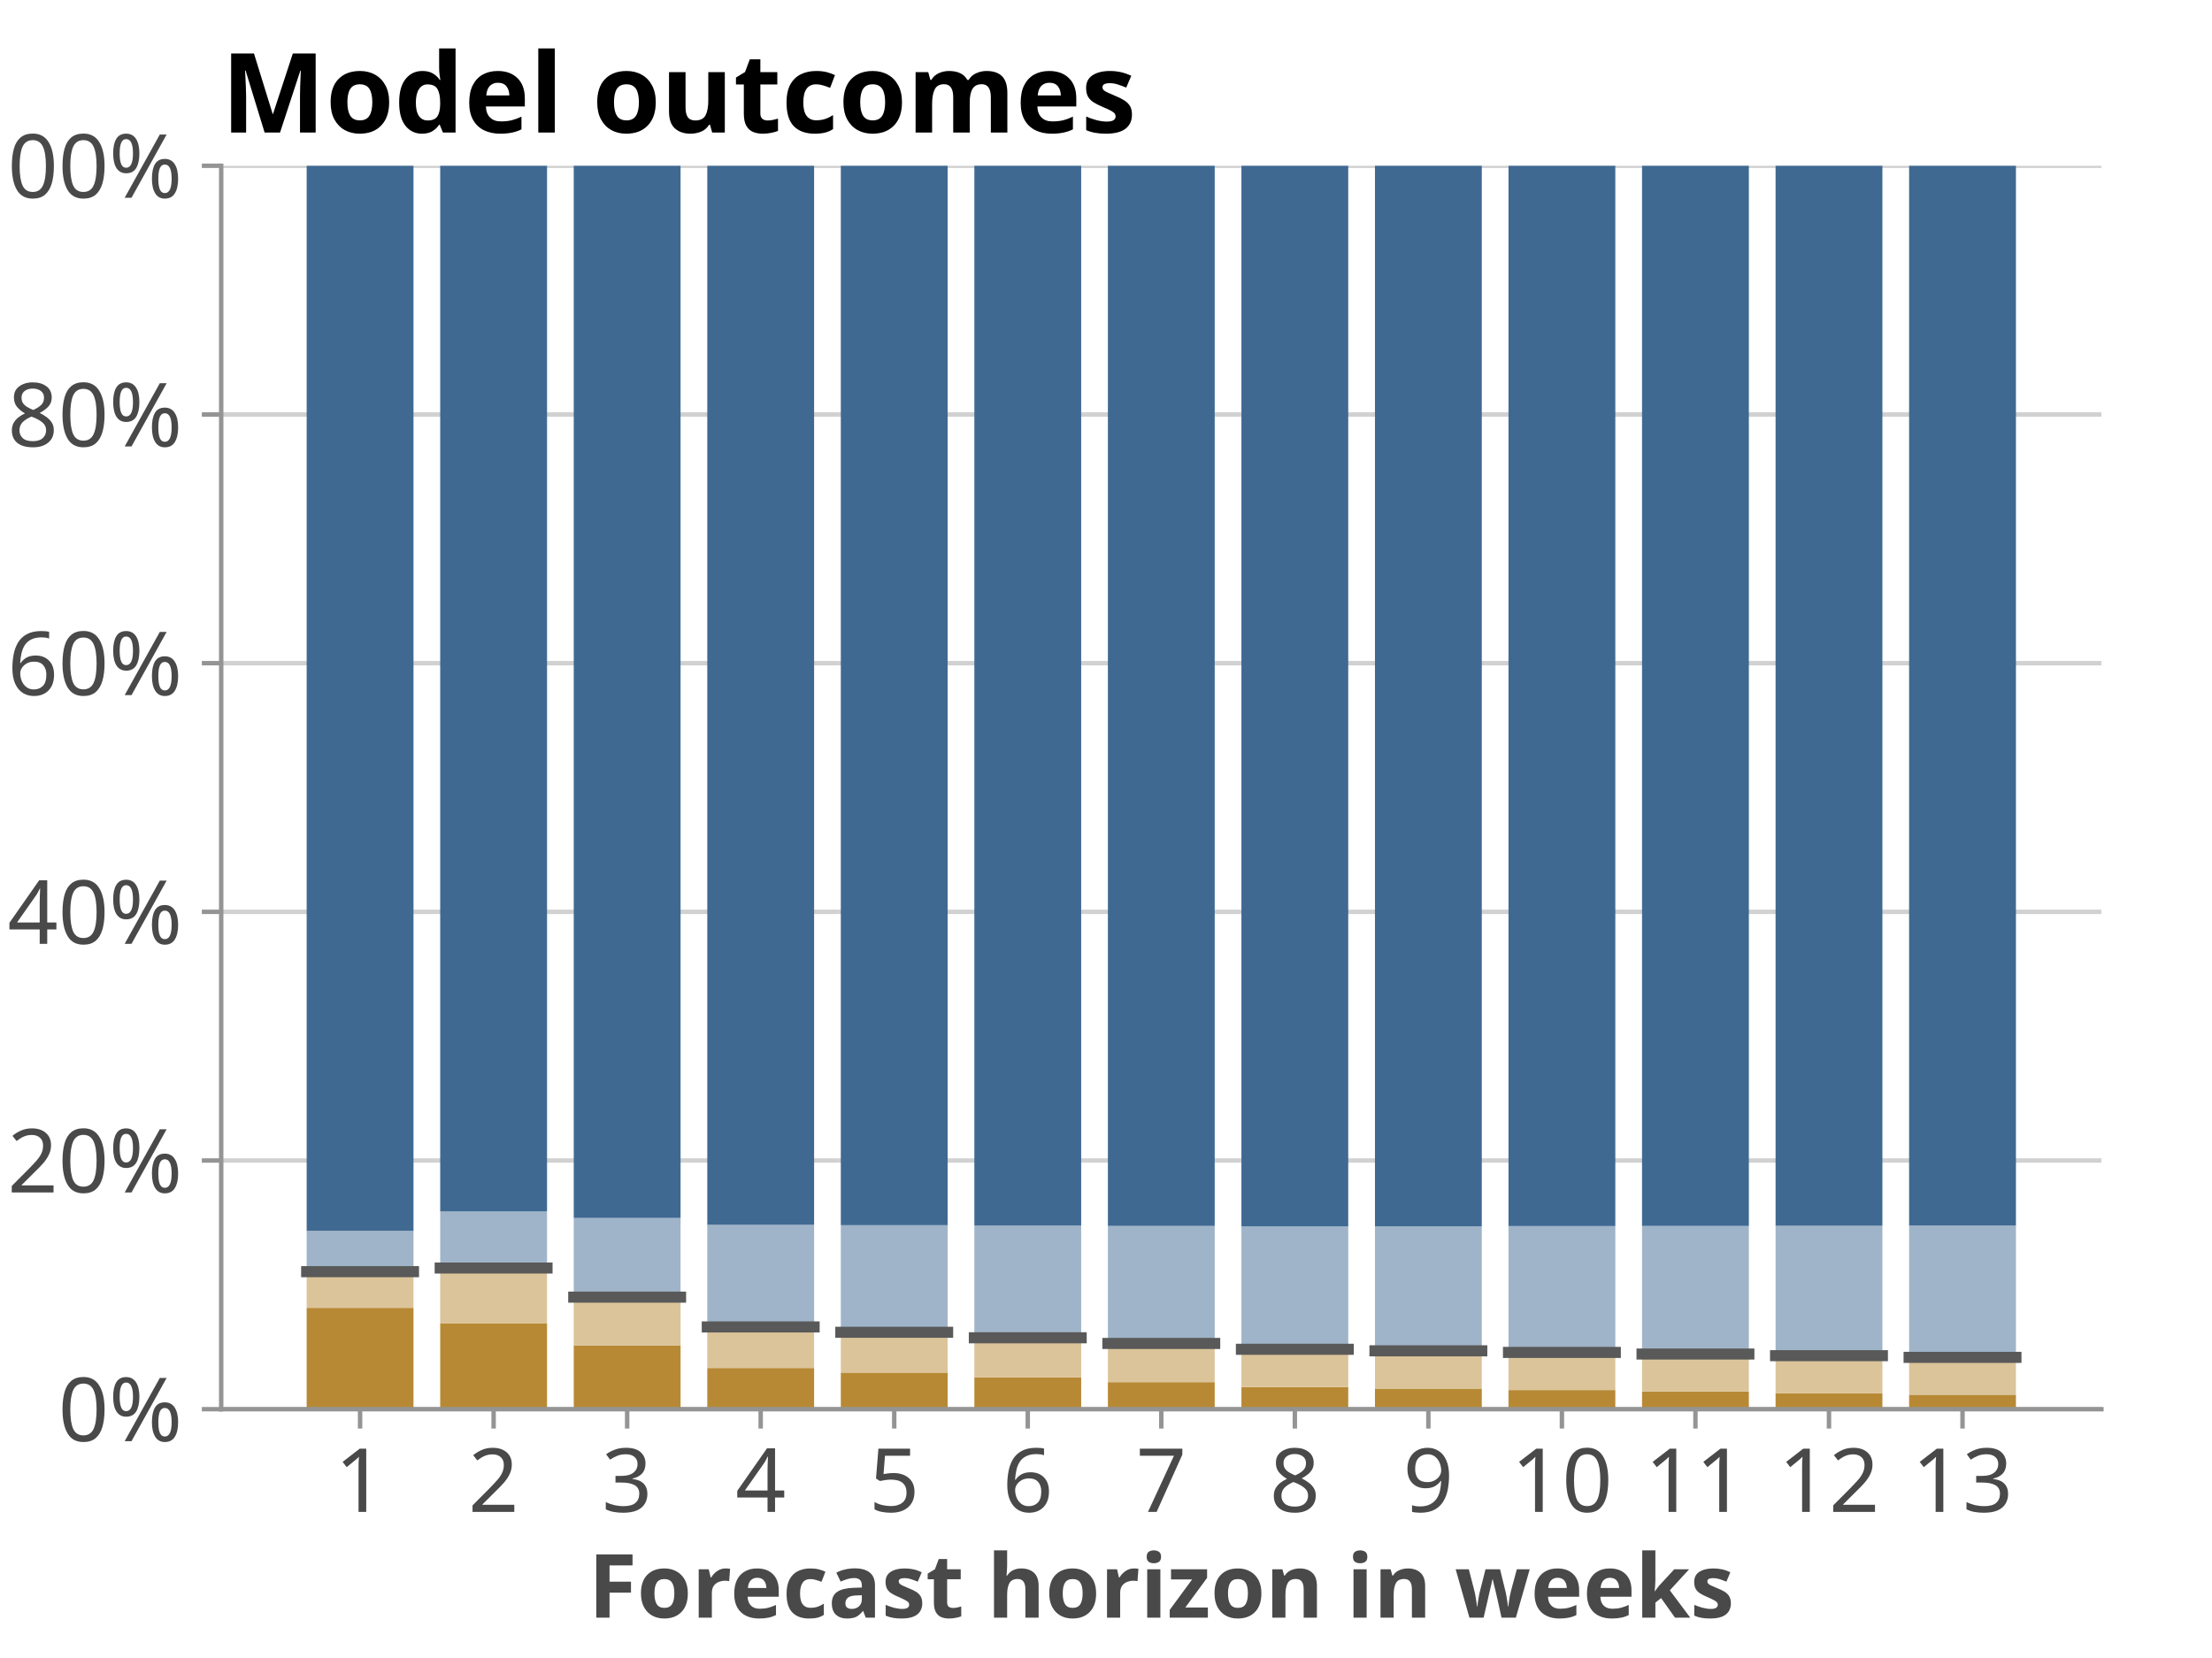
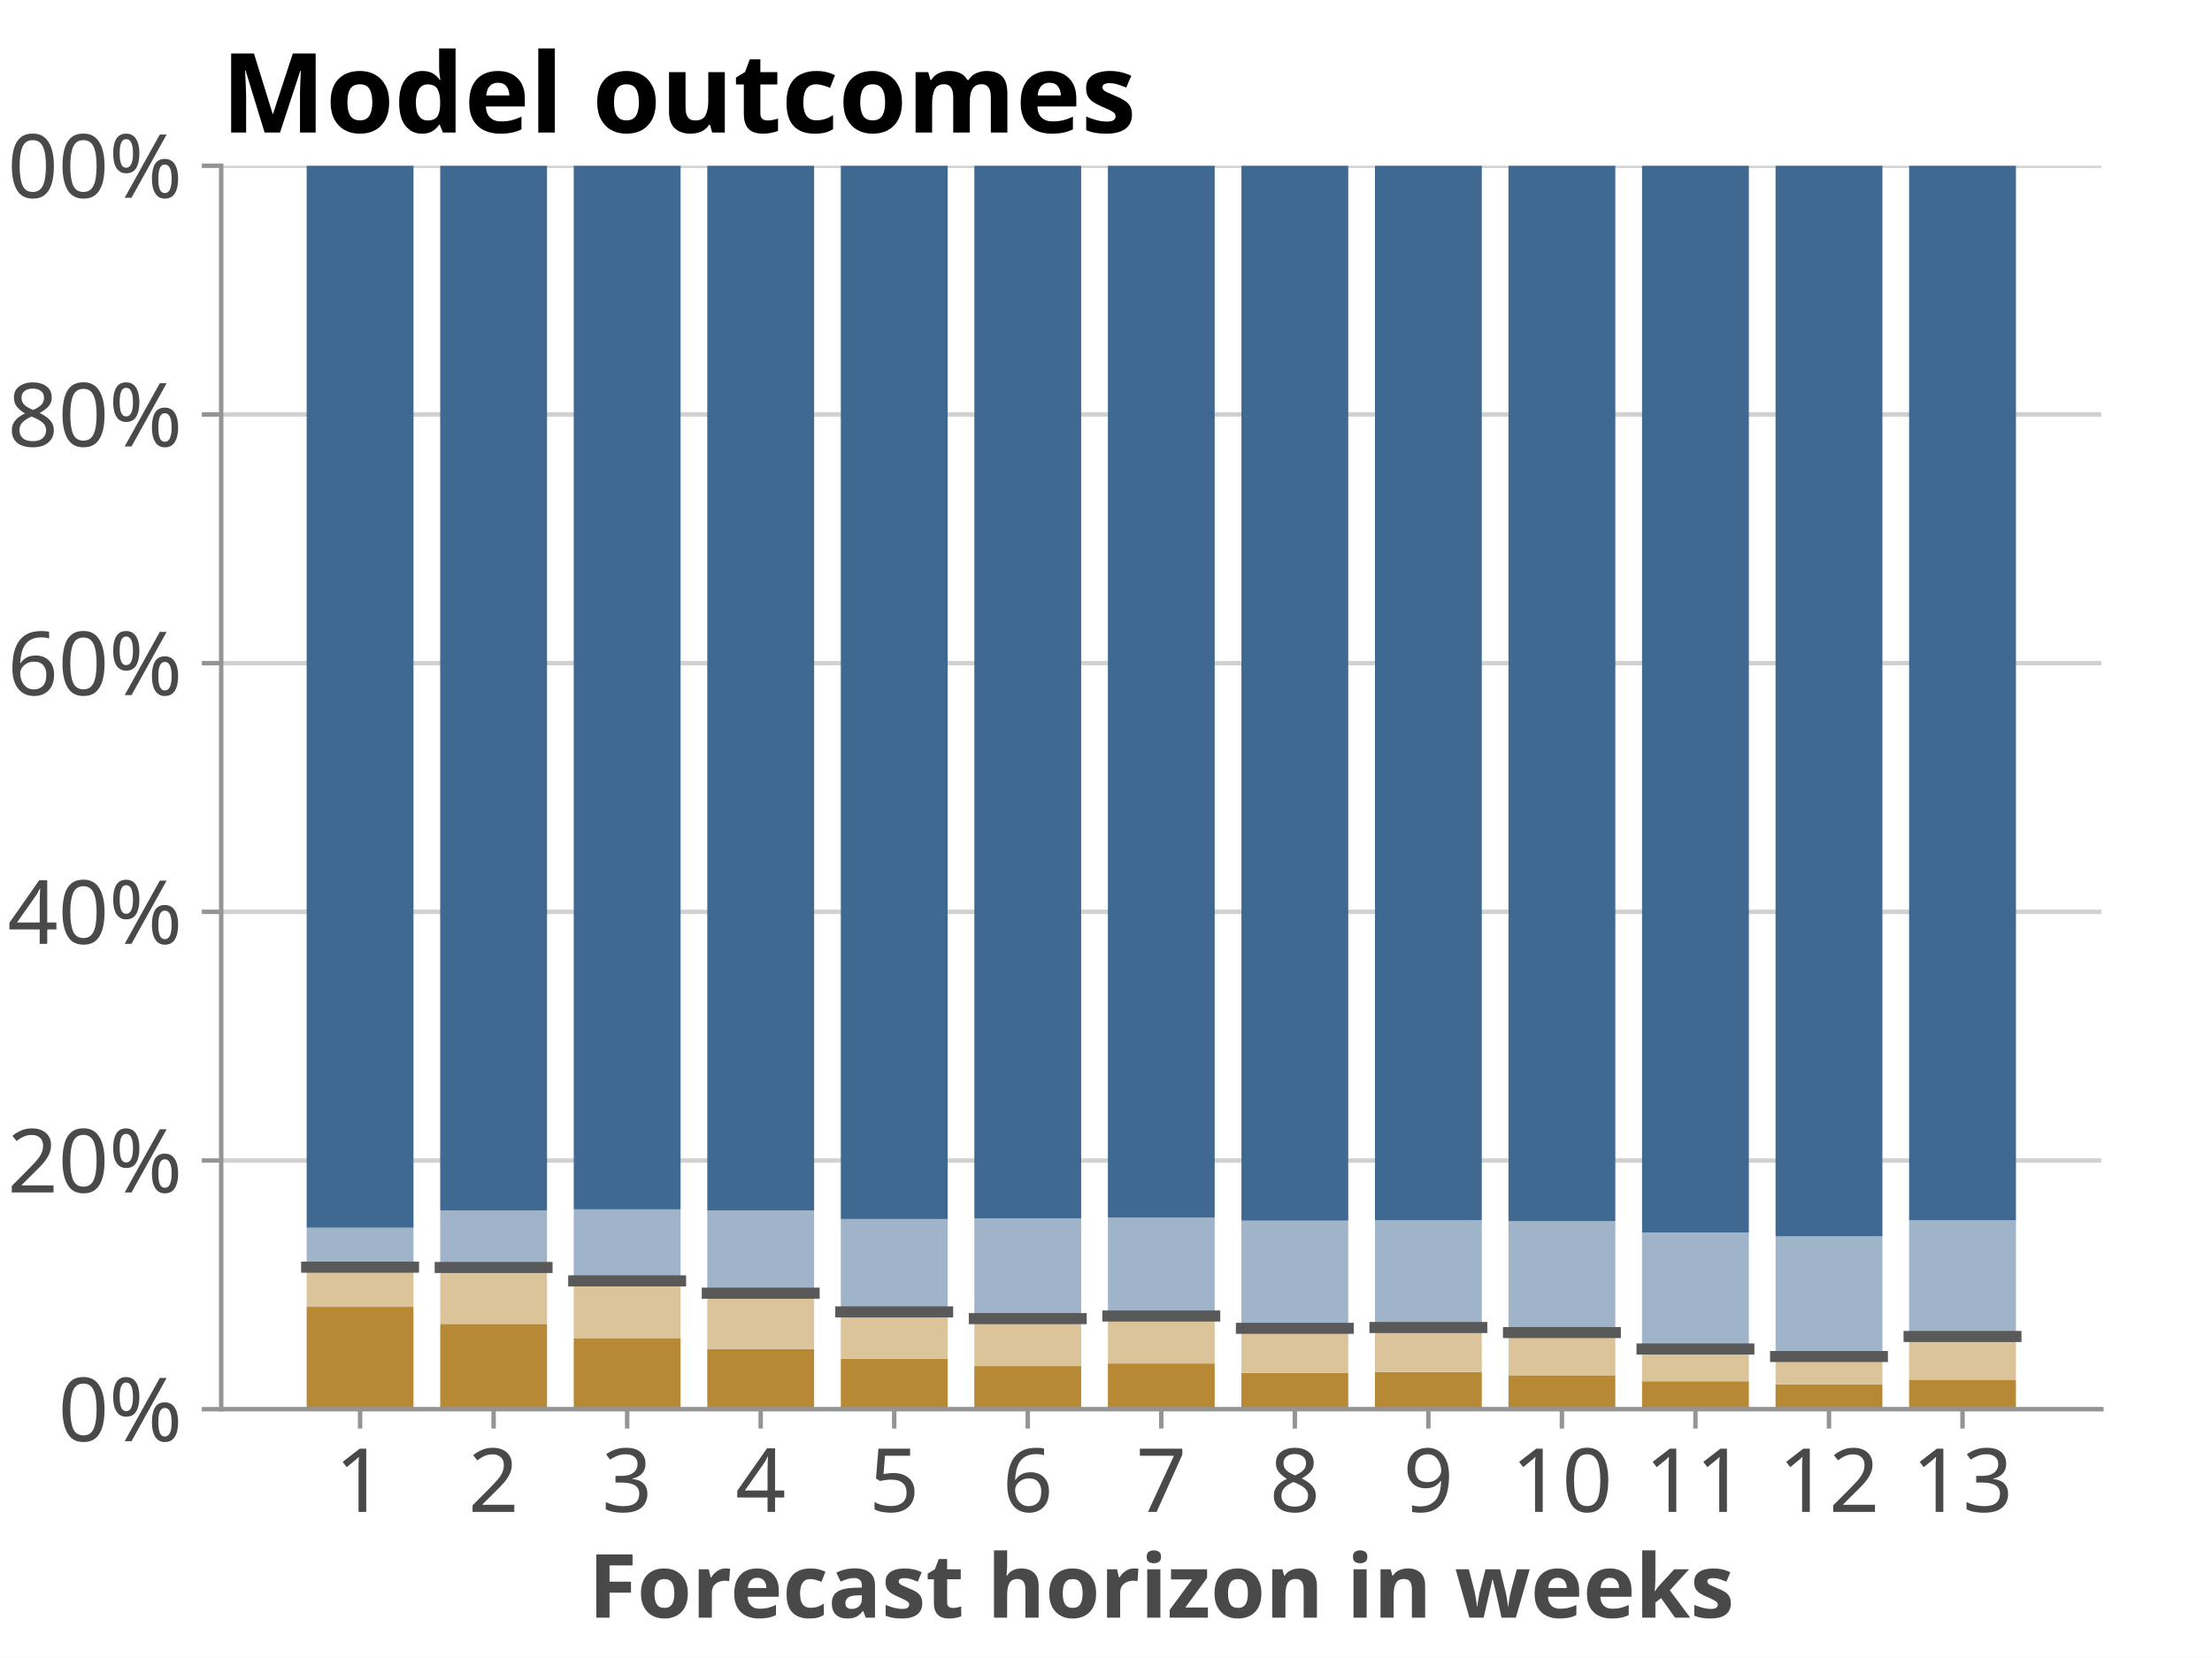
<svg xmlns="http://www.w3.org/2000/svg" xmlns:xlink="http://www.w3.org/1999/xlink" width="399.6px" height="299.52px" viewBox="0 0 399.6 299.52" version="1.1">
  <defs>
    <style type="text/css">*{stroke-linejoin: round; stroke-linecap: butt}</style>
  </defs>
  <g id="figure-forecast_truefalse_summary">
    <g id="patch_1">
      <path d="M 0 299.52  L 399.6 299.52  L 399.6 0  L 0 0  z " style="fill: #ffffff" />
    </g>
    <g id="axis-forecast_truefalse_summary">
      <g id="patch_2">
        <path d="M 39.96 254.592  L 379.62 254.592  L 379.62 29.952  L 39.96 29.952  z " style="fill: #ffffff" />
      </g>
      <g id="matplotlib.axis_1">
        <g id="xtick_1">
          <g id="line2d_1">
            <defs>
-               <path id="m4ed3e03dd9" d="M 0 0  L 0 3.5  " style="stroke: #949494; stroke-width: 0.8" />
+               <path id="madbe72b0d5" d="M 0 0  L 0 3.5  " style="stroke: #949494; stroke-width: 0.8" />
            </defs>
            <g>
-               <use xlink:href="#m4ed3e03dd9" x="65.049" y="254.592" style="fill: #949494; stroke: #949494; stroke-width: 0.8" />
+               <use xlink:href="#madbe72b0d5" x="65.049" y="254.592" style="fill: #949494; stroke: #949494; stroke-width: 0.8" />
            </g>
          </g>
          <g id="text_1">
            <text style="font-weight: 300; font-size: 16px; font-family: 'Source Sans 3', sans-serif; text-anchor: middle; fill: #494949" x="65.049" y="273.144" transform="rotate(-0 65.04852 273.1445)">1</text>
          </g>
        </g>
        <g id="xtick_2">
          <g id="line2d_2">
            <g>
-               <use xlink:href="#m4ed3e03dd9" x="89.172" y="254.592" style="fill: #949494; stroke: #949494; stroke-width: 0.8" />
+               <use xlink:href="#madbe72b0d5" x="89.172" y="254.592" style="fill: #949494; stroke: #949494; stroke-width: 0.8" />
            </g>
          </g>
          <g id="text_2">
            <text style="font-weight: 300; font-size: 16px; font-family: 'Source Sans 3', sans-serif; text-anchor: middle; fill: #494949" x="89.172" y="273.144" transform="rotate(-0 89.1721 273.1445)">2</text>
          </g>
        </g>
        <g id="xtick_3">
          <g id="line2d_3">
            <g>
-               <use xlink:href="#m4ed3e03dd9" x="113.296" y="254.592" style="fill: #949494; stroke: #949494; stroke-width: 0.8" />
+               <use xlink:href="#madbe72b0d5" x="113.296" y="254.592" style="fill: #949494; stroke: #949494; stroke-width: 0.8" />
            </g>
          </g>
          <g id="text_3">
            <text style="font-weight: 300; font-size: 16px; font-family: 'Source Sans 3', sans-serif; text-anchor: middle; fill: #494949" x="113.296" y="273.144" transform="rotate(-0 113.2957 273.1445)">3</text>
          </g>
        </g>
        <g id="xtick_4">
          <g id="line2d_4">
            <g>
-               <use xlink:href="#m4ed3e03dd9" x="137.419" y="254.592" style="fill: #949494; stroke: #949494; stroke-width: 0.8" />
+               <use xlink:href="#madbe72b0d5" x="137.419" y="254.592" style="fill: #949494; stroke: #949494; stroke-width: 0.8" />
            </g>
          </g>
          <g id="text_4">
            <text style="font-weight: 300; font-size: 16px; font-family: 'Source Sans 3', sans-serif; text-anchor: middle; fill: #494949" x="137.419" y="273.144" transform="rotate(-0 137.4193 273.1445)">4</text>
          </g>
        </g>
        <g id="xtick_5">
          <g id="line2d_5">
            <g>
-               <use xlink:href="#m4ed3e03dd9" x="161.543" y="254.592" style="fill: #949494; stroke: #949494; stroke-width: 0.8" />
+               <use xlink:href="#madbe72b0d5" x="161.543" y="254.592" style="fill: #949494; stroke: #949494; stroke-width: 0.8" />
            </g>
          </g>
          <g id="text_5">
            <text style="font-weight: 300; font-size: 16px; font-family: 'Source Sans 3', sans-serif; text-anchor: middle; fill: #494949" x="161.543" y="273.144" transform="rotate(-0 161.5428 273.1445)">5</text>
          </g>
        </g>
        <g id="xtick_6">
          <g id="line2d_6">
            <g>
-               <use xlink:href="#m4ed3e03dd9" x="185.666" y="254.592" style="fill: #949494; stroke: #949494; stroke-width: 0.8" />
+               <use xlink:href="#madbe72b0d5" x="185.666" y="254.592" style="fill: #949494; stroke: #949494; stroke-width: 0.8" />
            </g>
          </g>
          <g id="text_6">
            <text style="font-weight: 300; font-size: 16px; font-family: 'Source Sans 3', sans-serif; text-anchor: middle; fill: #494949" x="185.666" y="273.144" transform="rotate(-0 185.6664 273.1445)">6</text>
          </g>
        </g>
        <g id="xtick_7">
          <g id="line2d_7">
            <g>
-               <use xlink:href="#m4ed3e03dd9" x="209.79" y="254.592" style="fill: #949494; stroke: #949494; stroke-width: 0.8" />
+               <use xlink:href="#madbe72b0d5" x="209.79" y="254.592" style="fill: #949494; stroke: #949494; stroke-width: 0.8" />
            </g>
          </g>
          <g id="text_7">
            <text style="font-weight: 300; font-size: 16px; font-family: 'Source Sans 3', sans-serif; text-anchor: middle; fill: #494949" x="209.79" y="273.144" transform="rotate(-0 209.79 273.1445)">7</text>
          </g>
        </g>
        <g id="xtick_8">
          <g id="line2d_8">
            <g>
-               <use xlink:href="#m4ed3e03dd9" x="233.914" y="254.592" style="fill: #949494; stroke: #949494; stroke-width: 0.8" />
+               <use xlink:href="#madbe72b0d5" x="233.914" y="254.592" style="fill: #949494; stroke: #949494; stroke-width: 0.8" />
            </g>
          </g>
          <g id="text_8">
            <text style="font-weight: 300; font-size: 16px; font-family: 'Source Sans 3', sans-serif; text-anchor: middle; fill: #494949" x="233.914" y="273.144" transform="rotate(-0 233.9136 273.1445)">8</text>
          </g>
        </g>
        <g id="xtick_9">
          <g id="line2d_9">
            <g>
-               <use xlink:href="#m4ed3e03dd9" x="258.037" y="254.592" style="fill: #949494; stroke: #949494; stroke-width: 0.8" />
+               <use xlink:href="#madbe72b0d5" x="258.037" y="254.592" style="fill: #949494; stroke: #949494; stroke-width: 0.8" />
            </g>
          </g>
          <g id="text_9">
            <text style="font-weight: 300; font-size: 16px; font-family: 'Source Sans 3', sans-serif; text-anchor: middle; fill: #494949" x="258.037" y="273.144" transform="rotate(-0 258.0372 273.1445)">9</text>
          </g>
        </g>
        <g id="xtick_10">
          <g id="line2d_10">
            <g>
-               <use xlink:href="#m4ed3e03dd9" x="282.161" y="254.592" style="fill: #949494; stroke: #949494; stroke-width: 0.8" />
+               <use xlink:href="#madbe72b0d5" x="282.161" y="254.592" style="fill: #949494; stroke: #949494; stroke-width: 0.8" />
            </g>
          </g>
          <g id="text_10">
            <text style="font-weight: 300; font-size: 16px; font-family: 'Source Sans 3', sans-serif; text-anchor: middle; fill: #494949" x="282.161" y="273.144" transform="rotate(-0 282.1607 273.1445)">10</text>
          </g>
        </g>
        <g id="xtick_11">
          <g id="line2d_11">
            <g>
-               <use xlink:href="#m4ed3e03dd9" x="306.284" y="254.592" style="fill: #949494; stroke: #949494; stroke-width: 0.8" />
+               <use xlink:href="#madbe72b0d5" x="306.284" y="254.592" style="fill: #949494; stroke: #949494; stroke-width: 0.8" />
            </g>
          </g>
          <g id="text_11">
            <text style="font-weight: 300; font-size: 16px; font-family: 'Source Sans 3', sans-serif; text-anchor: middle; fill: #494949" x="306.284" y="273.144" transform="rotate(-0 306.2843 273.1445)">11</text>
          </g>
        </g>
        <g id="xtick_12">
          <g id="line2d_12">
            <g>
-               <use xlink:href="#m4ed3e03dd9" x="330.408" y="254.592" style="fill: #949494; stroke: #949494; stroke-width: 0.8" />
+               <use xlink:href="#madbe72b0d5" x="330.408" y="254.592" style="fill: #949494; stroke: #949494; stroke-width: 0.8" />
            </g>
          </g>
          <g id="text_12">
            <text style="font-weight: 300; font-size: 16px; font-family: 'Source Sans 3', sans-serif; text-anchor: middle; fill: #494949" x="330.408" y="273.144" transform="rotate(-0 330.4079 273.1445)">12</text>
          </g>
        </g>
        <g id="xtick_13">
          <g id="line2d_13">
            <g>
-               <use xlink:href="#m4ed3e03dd9" x="354.531" y="254.592" style="fill: #949494; stroke: #949494; stroke-width: 0.8" />
+               <use xlink:href="#madbe72b0d5" x="354.531" y="254.592" style="fill: #949494; stroke: #949494; stroke-width: 0.8" />
            </g>
          </g>
          <g id="text_13">
            <text style="font-weight: 300; font-size: 16px; font-family: 'Source Sans 3', sans-serif; text-anchor: middle; fill: #494949" x="354.531" y="273.144" transform="rotate(-0 354.5315 273.1445)">13</text>
          </g>
        </g>
        <g id="text_14">
          <text style="font-weight: 600; font-size: 16px; font-family: 'Source Sans 3', sans-serif; text-anchor: middle; fill: #494949" x="209.79" y="292.25" transform="rotate(-0 209.79 292.2495)">Forecast horizon in weeks</text>
        </g>
      </g>
      <g id="matplotlib.axis_2">
        <g id="ytick_1">
          <g id="line2d_14">
-             <path d="M 39.96 254.592  L 379.62 254.592  " clip-path="url(#p344d021df8)" style="fill: none; stroke: #d1d1d1; stroke-width: 0.8; stroke-linecap: square" />
+             <path d="M 39.96 254.592  L 379.62 254.592  " clip-path="url(#pa05d760ef7)" style="fill: none; stroke: #d1d1d1; stroke-width: 0.8; stroke-linecap: square" />
          </g>
          <g id="line2d_15">
            <defs>
-               <path id="m4357670505" d="M 0 0  L -3.5 0  " style="stroke: #949494; stroke-width: 0.8" />
+               <path id="m5bf27de4ec" d="M 0 0  L -3.5 0  " style="stroke: #949494; stroke-width: 0.8" />
            </defs>
            <g>
-               <use xlink:href="#m4357670505" x="39.96" y="254.592" style="fill: #949494; stroke: #949494; stroke-width: 0.8" />
+               <use xlink:href="#m5bf27de4ec" x="39.96" y="254.592" style="fill: #949494; stroke: #949494; stroke-width: 0.8" />
            </g>
          </g>
          <g id="text_15">
            <text style="font-weight: 300; font-size: 16px; font-family: 'Source Sans 3', sans-serif; text-anchor: end; fill: #494949" x="32.96" y="260.368" transform="rotate(-0 32.96 260.3682)">0%</text>
          </g>
        </g>
        <g id="ytick_2">
          <g id="line2d_16">
-             <path d="M 39.96 209.664  L 379.62 209.664  " clip-path="url(#p344d021df8)" style="fill: none; stroke: #d1d1d1; stroke-width: 0.8; stroke-linecap: square" />
+             <path d="M 39.96 209.664  L 379.62 209.664  " clip-path="url(#pa05d760ef7)" style="fill: none; stroke: #d1d1d1; stroke-width: 0.8; stroke-linecap: square" />
          </g>
          <g id="line2d_17">
            <g>
-               <use xlink:href="#m4357670505" x="39.96" y="209.664" style="fill: #949494; stroke: #949494; stroke-width: 0.8" />
+               <use xlink:href="#m5bf27de4ec" x="39.96" y="209.664" style="fill: #949494; stroke: #949494; stroke-width: 0.8" />
            </g>
          </g>
          <g id="text_16">
            <text style="font-weight: 300; font-size: 16px; font-family: 'Source Sans 3', sans-serif; text-anchor: end; fill: #494949" x="32.96" y="215.44" transform="rotate(-0 32.96 215.4402)">20%</text>
          </g>
        </g>
        <g id="ytick_3">
          <g id="line2d_18">
-             <path d="M 39.96 164.736  L 379.62 164.736  " clip-path="url(#p344d021df8)" style="fill: none; stroke: #d1d1d1; stroke-width: 0.8; stroke-linecap: square" />
+             <path d="M 39.96 164.736  L 379.62 164.736  " clip-path="url(#pa05d760ef7)" style="fill: none; stroke: #d1d1d1; stroke-width: 0.8; stroke-linecap: square" />
          </g>
          <g id="line2d_19">
            <g>
-               <use xlink:href="#m4357670505" x="39.96" y="164.736" style="fill: #949494; stroke: #949494; stroke-width: 0.8" />
+               <use xlink:href="#m5bf27de4ec" x="39.96" y="164.736" style="fill: #949494; stroke: #949494; stroke-width: 0.8" />
            </g>
          </g>
          <g id="text_17">
            <text style="font-weight: 300; font-size: 16px; font-family: 'Source Sans 3', sans-serif; text-anchor: end; fill: #494949" x="32.96" y="170.512" transform="rotate(-0 32.96 170.5122)">40%</text>
          </g>
        </g>
        <g id="ytick_4">
          <g id="line2d_20">
-             <path d="M 39.96 119.808  L 379.62 119.808  " clip-path="url(#p344d021df8)" style="fill: none; stroke: #d1d1d1; stroke-width: 0.8; stroke-linecap: square" />
+             <path d="M 39.96 119.808  L 379.62 119.808  " clip-path="url(#pa05d760ef7)" style="fill: none; stroke: #d1d1d1; stroke-width: 0.8; stroke-linecap: square" />
          </g>
          <g id="line2d_21">
            <g>
-               <use xlink:href="#m4357670505" x="39.96" y="119.808" style="fill: #949494; stroke: #949494; stroke-width: 0.8" />
+               <use xlink:href="#m5bf27de4ec" x="39.96" y="119.808" style="fill: #949494; stroke: #949494; stroke-width: 0.8" />
            </g>
          </g>
          <g id="text_18">
            <text style="font-weight: 300; font-size: 16px; font-family: 'Source Sans 3', sans-serif; text-anchor: end; fill: #494949" x="32.96" y="125.584" transform="rotate(-0 32.96 125.5842)">60%</text>
          </g>
        </g>
        <g id="ytick_5">
          <g id="line2d_22">
-             <path d="M 39.96 74.88  L 379.62 74.88  " clip-path="url(#p344d021df8)" style="fill: none; stroke: #d1d1d1; stroke-width: 0.8; stroke-linecap: square" />
+             <path d="M 39.96 74.88  L 379.62 74.88  " clip-path="url(#pa05d760ef7)" style="fill: none; stroke: #d1d1d1; stroke-width: 0.8; stroke-linecap: square" />
          </g>
          <g id="line2d_23">
            <g>
-               <use xlink:href="#m4357670505" x="39.96" y="74.88" style="fill: #949494; stroke: #949494; stroke-width: 0.8" />
+               <use xlink:href="#m5bf27de4ec" x="39.96" y="74.88" style="fill: #949494; stroke: #949494; stroke-width: 0.8" />
            </g>
          </g>
          <g id="text_19">
            <text style="font-weight: 300; font-size: 16px; font-family: 'Source Sans 3', sans-serif; text-anchor: end; fill: #494949" x="32.96" y="80.656" transform="rotate(-0 32.96 80.65625)">80%</text>
          </g>
        </g>
        <g id="ytick_6">
          <g id="line2d_24">
-             <path d="M 39.96 29.952  L 379.62 29.952  " clip-path="url(#p344d021df8)" style="fill: none; stroke: #d1d1d1; stroke-width: 0.8; stroke-linecap: square" />
+             <path d="M 39.96 29.952  L 379.62 29.952  " clip-path="url(#pa05d760ef7)" style="fill: none; stroke: #d1d1d1; stroke-width: 0.8; stroke-linecap: square" />
          </g>
          <g id="line2d_25">
            <g>
-               <use xlink:href="#m4357670505" x="39.96" y="29.952" style="fill: #949494; stroke: #949494; stroke-width: 0.8" />
+               <use xlink:href="#m5bf27de4ec" x="39.96" y="29.952" style="fill: #949494; stroke: #949494; stroke-width: 0.8" />
            </g>
          </g>
          <g id="text_20">
            <text style="font-weight: 300; font-size: 16px; font-family: 'Source Sans 3', sans-serif; text-anchor: end; fill: #494949" x="32.96" y="35.728" transform="rotate(-0 32.96 35.72825)">100%</text>
          </g>
        </g>
      </g>
      <g id="FillBetweenPolyCollection_1">
-         <path d="M 55.399 254.592  L 55.399 236.276  L 74.698 236.276  L 74.698 254.592  L 74.698 254.592  L 55.399 254.592  z " clip-path="url(#p344d021df8)" style="fill: #b78935" />
+         <path d="M 55.399 254.592  L 55.399 236.094  L 74.698 236.094  L 74.698 254.592  L 74.698 254.592  L 55.399 254.592  z " clip-path="url(#pa05d760ef7)" style="fill: #b78935" />
      </g>
      <g id="FillBetweenPolyCollection_2">
-         <path d="M 55.399 236.276  L 55.399 229.745  L 74.698 229.745  L 74.698 236.276  L 74.698 236.276  L 55.399 236.276  z " clip-path="url(#p344d021df8)" style="fill: #dbc49a" />
+         <path d="M 55.399 236.094  L 55.399 228.931  L 74.698 228.931  L 74.698 236.094  L 74.698 236.094  L 55.399 236.094  z " clip-path="url(#pa05d760ef7)" style="fill: #dbc49a" />
      </g>
      <g id="FillBetweenPolyCollection_3">
-         <path d="M 55.399 229.745  L 55.399 222.367  L 74.698 222.367  L 74.698 229.745  L 74.698 229.745  L 55.399 229.745  z " clip-path="url(#p344d021df8)" style="fill: #9fb4c8" />
+         <path d="M 55.399 228.931  L 55.399 221.806  L 74.698 221.806  L 74.698 228.931  L 74.698 228.931  L 55.399 228.931  z " clip-path="url(#pa05d760ef7)" style="fill: #9fb4c8" />
      </g>
      <g id="FillBetweenPolyCollection_4">
-         <path d="M 55.399 222.367  L 55.399 29.952  L 74.698 29.952  L 74.698 222.367  L 74.698 222.367  L 55.399 222.367  z " clip-path="url(#p344d021df8)" style="fill: #406992" />
+         <path d="M 55.399 221.806  L 55.399 29.952  L 74.698 29.952  L 74.698 221.806  L 74.698 221.806  L 55.399 221.806  z " clip-path="url(#pa05d760ef7)" style="fill: #406992" />
      </g>
      <g id="FillBetweenPolyCollection_5">
-         <path d="M 79.523 254.592  L 79.523 239.051  L 98.822 239.051  L 98.822 254.592  L 98.822 254.592  L 79.523 254.592  z " clip-path="url(#p344d021df8)" style="fill: #b78935" />
+         <path d="M 79.523 254.592  L 79.523 239.179  L 98.822 239.179  L 98.822 254.592  L 98.822 254.592  L 79.523 254.592  z " clip-path="url(#pa05d760ef7)" style="fill: #b78935" />
      </g>
      <g id="FillBetweenPolyCollection_6">
-         <path d="M 79.523 239.051  L 79.523 229.087  L 98.822 229.087  L 98.822 239.051  L 98.822 239.051  L 79.523 239.051  z " clip-path="url(#p344d021df8)" style="fill: #dbc49a" />
+         <path d="M 79.523 239.179  L 79.523 228.983  L 98.822 228.983  L 98.822 239.179  L 98.822 239.179  L 79.523 239.179  z " clip-path="url(#pa05d760ef7)" style="fill: #dbc49a" />
      </g>
      <g id="FillBetweenPolyCollection_7">
-         <path d="M 79.523 229.087  L 79.523 218.848  L 98.822 218.848  L 98.822 229.087  L 98.822 229.087  L 79.523 229.087  z " clip-path="url(#p344d021df8)" style="fill: #9fb4c8" />
+         <path d="M 79.523 228.983  L 79.523 218.706  L 98.822 218.706  L 98.822 228.983  L 98.822 228.983  L 79.523 228.983  z " clip-path="url(#pa05d760ef7)" style="fill: #9fb4c8" />
      </g>
      <g id="FillBetweenPolyCollection_8">
-         <path d="M 79.523 218.848  L 79.523 29.952  L 98.822 29.952  L 98.822 218.848  L 98.822 218.848  L 79.523 218.848  z " clip-path="url(#p344d021df8)" style="fill: #406992" />
+         <path d="M 79.523 218.706  L 79.523 29.952  L 98.822 29.952  L 98.822 218.706  L 98.822 218.706  L 79.523 218.706  z " clip-path="url(#pa05d760ef7)" style="fill: #406992" />
      </g>
      <g id="FillBetweenPolyCollection_9">
-         <path d="M 103.646 254.592  L 103.646 243.052  L 122.945 243.052  L 122.945 254.592  L 122.945 254.592  L 103.646 254.592  z " clip-path="url(#p344d021df8)" style="fill: #b78935" />
+         <path d="M 103.646 254.592  L 103.646 241.743  L 122.945 241.743  L 122.945 254.592  L 122.945 254.592  L 103.646 254.592  z " clip-path="url(#pa05d760ef7)" style="fill: #b78935" />
      </g>
      <g id="FillBetweenPolyCollection_10">
-         <path d="M 103.646 243.052  L 103.646 234.347  L 122.945 234.347  L 122.945 243.052  L 122.945 243.052  L 103.646 243.052  z " clip-path="url(#p344d021df8)" style="fill: #dbc49a" />
+         <path d="M 103.646 241.743  L 103.646 231.402  L 122.945 231.402  L 122.945 241.743  L 122.945 241.743  L 103.646 241.743  z " clip-path="url(#pa05d760ef7)" style="fill: #dbc49a" />
      </g>
      <g id="FillBetweenPolyCollection_11">
-         <path d="M 103.646 234.347  L 103.646 220.05  L 122.945 220.05  L 122.945 234.347  L 122.945 234.347  L 103.646 234.347  z " clip-path="url(#p344d021df8)" style="fill: #9fb4c8" />
+         <path d="M 103.646 231.402  L 103.646 218.478  L 122.945 218.478  L 122.945 231.402  L 122.945 231.402  L 103.646 231.402  z " clip-path="url(#pa05d760ef7)" style="fill: #9fb4c8" />
      </g>
      <g id="FillBetweenPolyCollection_12">
-         <path d="M 103.646 220.05  L 103.646 29.952  L 122.945 29.952  L 122.945 220.05  L 122.945 220.05  L 103.646 220.05  z " clip-path="url(#p344d021df8)" style="fill: #406992" />
+         <path d="M 103.646 218.478  L 103.646 29.952  L 122.945 29.952  L 122.945 218.478  L 122.945 218.478  L 103.646 218.478  z " clip-path="url(#pa05d760ef7)" style="fill: #406992" />
      </g>
      <g id="FillBetweenPolyCollection_13">
-         <path d="M 127.77 254.592  L 127.77 247.145  L 147.069 247.145  L 147.069 254.592  L 147.069 254.592  L 127.77 254.592  z " clip-path="url(#p344d021df8)" style="fill: #b78935" />
+         <path d="M 127.77 254.592  L 127.77 243.715  L 147.069 243.715  L 147.069 254.592  L 147.069 254.592  L 127.77 254.592  z " clip-path="url(#pa05d760ef7)" style="fill: #b78935" />
      </g>
      <g id="FillBetweenPolyCollection_14">
-         <path d="M 127.77 247.145  L 127.77 239.728  L 147.069 239.728  L 147.069 247.145  L 147.069 247.145  L 127.77 247.145  z " clip-path="url(#p344d021df8)" style="fill: #dbc49a" />
+         <path d="M 127.77 243.715  L 127.77 233.636  L 147.069 233.636  L 147.069 243.715  L 147.069 243.715  L 127.77 243.715  z " clip-path="url(#pa05d760ef7)" style="fill: #dbc49a" />
      </g>
      <g id="FillBetweenPolyCollection_15">
-         <path d="M 127.77 239.728  L 127.77 221.279  L 147.069 221.279  L 147.069 239.728  L 147.069 239.728  L 127.77 239.728  z " clip-path="url(#p344d021df8)" style="fill: #9fb4c8" />
+         <path d="M 127.77 233.636  L 127.77 218.692  L 147.069 218.692  L 147.069 233.636  L 147.069 233.636  L 127.77 233.636  z " clip-path="url(#pa05d760ef7)" style="fill: #9fb4c8" />
      </g>
      <g id="FillBetweenPolyCollection_16">
-         <path d="M 127.77 221.279  L 127.77 29.952  L 147.069 29.952  L 147.069 221.279  L 147.069 221.279  L 127.77 221.279  z " clip-path="url(#p344d021df8)" style="fill: #406992" />
+         <path d="M 127.77 218.692  L 127.77 29.952  L 147.069 29.952  L 147.069 218.692  L 147.069 218.692  L 127.77 218.692  z " clip-path="url(#pa05d760ef7)" style="fill: #406992" />
      </g>
      <g id="FillBetweenPolyCollection_17">
-         <path d="M 151.893 254.592  L 151.893 247.972  L 171.192 247.972  L 171.192 254.592  L 171.192 254.592  L 151.893 254.592  z " clip-path="url(#p344d021df8)" style="fill: #b78935" />
+         <path d="M 151.893 254.592  L 151.893 245.476  L 171.192 245.476  L 171.192 254.592  L 171.192 254.592  L 151.893 254.592  z " clip-path="url(#pa05d760ef7)" style="fill: #b78935" />
      </g>
      <g id="FillBetweenPolyCollection_18">
-         <path d="M 151.893 247.972  L 151.893 240.693  L 171.192 240.693  L 171.192 247.972  L 171.192 247.972  L 151.893 247.972  z " clip-path="url(#p344d021df8)" style="fill: #dbc49a" />
+         <path d="M 151.893 245.476  L 151.893 237.01  L 171.192 237.01  L 171.192 245.476  L 171.192 245.476  L 151.893 245.476  z " clip-path="url(#pa05d760ef7)" style="fill: #dbc49a" />
      </g>
      <g id="FillBetweenPolyCollection_19">
-         <path d="M 151.893 240.693  L 151.893 221.347  L 171.192 221.347  L 171.192 240.693  L 171.192 240.693  L 151.893 240.693  z " clip-path="url(#p344d021df8)" style="fill: #9fb4c8" />
+         <path d="M 151.893 237.01  L 151.893 220.243  L 171.192 220.243  L 171.192 237.01  L 171.192 237.01  L 151.893 237.01  z " clip-path="url(#pa05d760ef7)" style="fill: #9fb4c8" />
      </g>
      <g id="FillBetweenPolyCollection_20">
-         <path d="M 151.893 221.347  L 151.893 29.952  L 171.192 29.952  L 171.192 221.347  L 171.192 221.347  L 151.893 221.347  z " clip-path="url(#p344d021df8)" style="fill: #406992" />
+         <path d="M 151.893 220.243  L 151.893 29.952  L 171.192 29.952  L 171.192 220.243  L 171.192 220.243  L 151.893 220.243  z " clip-path="url(#pa05d760ef7)" style="fill: #406992" />
      </g>
      <g id="FillBetweenPolyCollection_21">
-         <path d="M 176.017 254.592  L 176.017 248.822  L 195.316 248.822  L 195.316 254.592  L 195.316 254.592  L 176.017 254.592  z " clip-path="url(#p344d021df8)" style="fill: #b78935" />
+         <path d="M 176.017 254.592  L 176.017 246.806  L 195.316 246.806  L 195.316 254.592  L 195.316 254.592  L 176.017 254.592  z " clip-path="url(#pa05d760ef7)" style="fill: #b78935" />
      </g>
      <g id="FillBetweenPolyCollection_22">
-         <path d="M 176.017 248.822  L 176.017 241.687  L 195.316 241.687  L 195.316 248.822  L 195.316 248.822  L 176.017 248.822  z " clip-path="url(#p344d021df8)" style="fill: #dbc49a" />
+         <path d="M 176.017 246.806  L 176.017 238.226  L 195.316 238.226  L 195.316 246.806  L 195.316 246.806  L 176.017 246.806  z " clip-path="url(#pa05d760ef7)" style="fill: #dbc49a" />
      </g>
      <g id="FillBetweenPolyCollection_23">
-         <path d="M 176.017 241.687  L 176.017 221.416  L 195.316 221.416  L 195.316 241.687  L 195.316 241.687  L 176.017 241.687  z " clip-path="url(#p344d021df8)" style="fill: #9fb4c8" />
+         <path d="M 176.017 238.226  L 176.017 220.098  L 195.316 220.098  L 195.316 238.226  L 195.316 238.226  L 176.017 238.226  z " clip-path="url(#pa05d760ef7)" style="fill: #9fb4c8" />
      </g>
      <g id="FillBetweenPolyCollection_24">
-         <path d="M 176.017 221.416  L 176.017 29.952  L 195.316 29.952  L 195.316 221.416  L 195.316 221.416  L 176.017 221.416  z " clip-path="url(#p344d021df8)" style="fill: #406992" />
+         <path d="M 176.017 220.098  L 176.017 29.952  L 195.316 29.952  L 195.316 220.098  L 195.316 220.098  L 176.017 220.098  z " clip-path="url(#pa05d760ef7)" style="fill: #406992" />
      </g>
      <g id="FillBetweenPolyCollection_25">
-         <path d="M 200.141 254.592  L 200.141 249.698  L 219.439 249.698  L 219.439 254.592  L 219.439 254.592  L 200.141 254.592  z " clip-path="url(#p344d021df8)" style="fill: #b78935" />
+         <path d="M 200.141 254.592  L 200.141 246.334  L 219.439 246.334  L 219.439 254.592  L 219.439 254.592  L 200.141 254.592  z " clip-path="url(#pa05d760ef7)" style="fill: #b78935" />
      </g>
      <g id="FillBetweenPolyCollection_26">
-         <path d="M 200.141 249.698  L 200.141 242.711  L 219.439 242.711  L 219.439 249.698  L 219.439 249.698  L 200.141 249.698  z " clip-path="url(#p344d021df8)" style="fill: #dbc49a" />
+         <path d="M 200.141 246.334  L 200.141 237.758  L 219.439 237.758  L 219.439 246.334  L 219.439 246.334  L 200.141 246.334  z " clip-path="url(#pa05d760ef7)" style="fill: #dbc49a" />
      </g>
      <g id="FillBetweenPolyCollection_27">
-         <path d="M 200.141 242.711  L 200.141 221.487  L 219.439 221.487  L 219.439 242.711  L 219.439 242.711  L 200.141 242.711  z " clip-path="url(#p344d021df8)" style="fill: #9fb4c8" />
+         <path d="M 200.141 237.758  L 200.141 219.986  L 219.439 219.986  L 219.439 237.758  L 219.439 237.758  L 200.141 237.758  z " clip-path="url(#pa05d760ef7)" style="fill: #9fb4c8" />
      </g>
      <g id="FillBetweenPolyCollection_28">
-         <path d="M 200.141 221.487  L 200.141 29.952  L 219.439 29.952  L 219.439 221.487  L 219.439 221.487  L 200.141 221.487  z " clip-path="url(#p344d021df8)" style="fill: #406992" />
+         <path d="M 200.141 219.986  L 200.141 29.952  L 219.439 29.952  L 219.439 219.986  L 219.439 219.986  L 200.141 219.986  z " clip-path="url(#pa05d760ef7)" style="fill: #406992" />
      </g>
      <g id="FillBetweenPolyCollection_29">
-         <path d="M 224.264 254.592  L 224.264 250.601  L 243.563 250.601  L 243.563 254.592  L 243.563 254.592  L 224.264 254.592  z " clip-path="url(#p344d021df8)" style="fill: #b78935" />
+         <path d="M 224.264 254.592  L 224.264 248.01  L 243.563 248.01  L 243.563 254.592  L 243.563 254.592  L 224.264 254.592  z " clip-path="url(#pa05d760ef7)" style="fill: #b78935" />
      </g>
      <g id="FillBetweenPolyCollection_30">
-         <path d="M 224.264 250.601  L 224.264 243.766  L 243.563 243.766  L 243.563 250.601  L 243.563 250.601  L 224.264 250.601  z " clip-path="url(#p344d021df8)" style="fill: #dbc49a" />
+         <path d="M 224.264 248.01  L 224.264 239.979  L 243.563 239.979  L 243.563 248.01  L 243.563 248.01  L 224.264 248.01  z " clip-path="url(#pa05d760ef7)" style="fill: #dbc49a" />
      </g>
      <g id="FillBetweenPolyCollection_31">
-         <path d="M 224.264 243.766  L 224.264 221.561  L 243.563 221.561  L 243.563 243.766  L 243.563 243.766  L 224.264 243.766  z " clip-path="url(#p344d021df8)" style="fill: #9fb4c8" />
+         <path d="M 224.264 239.979  L 224.264 220.521  L 243.563 220.521  L 243.563 239.979  L 243.563 239.979  L 224.264 239.979  z " clip-path="url(#pa05d760ef7)" style="fill: #9fb4c8" />
      </g>
      <g id="FillBetweenPolyCollection_32">
-         <path d="M 224.264 221.561  L 224.264 29.952  L 243.563 29.952  L 243.563 221.561  L 243.563 221.561  L 224.264 221.561  z " clip-path="url(#p344d021df8)" style="fill: #406992" />
+         <path d="M 224.264 220.521  L 224.264 29.952  L 243.563 29.952  L 243.563 220.521  L 243.563 220.521  L 224.264 220.521  z " clip-path="url(#pa05d760ef7)" style="fill: #406992" />
      </g>
      <g id="FillBetweenPolyCollection_33">
-         <path d="M 248.388 254.592  L 248.388 250.865  L 267.687 250.865  L 267.687 254.592  L 267.687 254.592  L 248.388 254.592  z " clip-path="url(#p344d021df8)" style="fill: #b78935" />
+         <path d="M 248.388 254.592  L 248.388 247.861  L 267.687 247.861  L 267.687 254.592  L 267.687 254.592  L 248.388 254.592  z " clip-path="url(#pa05d760ef7)" style="fill: #b78935" />
      </g>
      <g id="FillBetweenPolyCollection_34">
-         <path d="M 248.388 250.865  L 248.388 244.046  L 267.687 244.046  L 267.687 250.865  L 267.687 250.865  L 248.388 250.865  z " clip-path="url(#p344d021df8)" style="fill: #dbc49a" />
+         <path d="M 248.388 247.861  L 248.388 239.831  L 267.687 239.831  L 267.687 247.861  L 267.687 247.861  L 248.388 247.861  z " clip-path="url(#pa05d760ef7)" style="fill: #dbc49a" />
      </g>
      <g id="FillBetweenPolyCollection_35">
-         <path d="M 248.388 244.046  L 248.388 221.535  L 267.687 221.535  L 267.687 244.046  L 267.687 244.046  L 248.388 244.046  z " clip-path="url(#p344d021df8)" style="fill: #9fb4c8" />
+         <path d="M 248.388 239.831  L 248.388 220.45  L 267.687 220.45  L 267.687 239.831  L 267.687 239.831  L 248.388 239.831  z " clip-path="url(#pa05d760ef7)" style="fill: #9fb4c8" />
      </g>
      <g id="FillBetweenPolyCollection_36">
-         <path d="M 248.388 221.535  L 248.388 29.952  L 267.687 29.952  L 267.687 221.535  L 267.687 221.535  L 248.388 221.535  z " clip-path="url(#p344d021df8)" style="fill: #406992" />
+         <path d="M 248.388 220.45  L 248.388 29.952  L 267.687 29.952  L 267.687 220.45  L 267.687 220.45  L 248.388 220.45  z " clip-path="url(#pa05d760ef7)" style="fill: #406992" />
      </g>
      <g id="FillBetweenPolyCollection_37">
-         <path d="M 272.511 254.592  L 272.511 251.133  L 291.81 251.133  L 291.81 254.592  L 291.81 254.592  L 272.511 254.592  z " clip-path="url(#p344d021df8)" style="fill: #b78935" />
+         <path d="M 272.511 254.592  L 272.511 248.456  L 291.81 248.456  L 291.81 254.592  L 291.81 254.592  L 272.511 254.592  z " clip-path="url(#pa05d760ef7)" style="fill: #b78935" />
      </g>
      <g id="FillBetweenPolyCollection_38">
-         <path d="M 272.511 251.133  L 272.511 244.332  L 291.81 244.332  L 291.81 251.133  L 291.81 251.133  L 272.511 251.133  z " clip-path="url(#p344d021df8)" style="fill: #dbc49a" />
+         <path d="M 272.511 248.456  L 272.511 240.746  L 291.81 240.746  L 291.81 248.456  L 291.81 248.456  L 272.511 248.456  z " clip-path="url(#pa05d760ef7)" style="fill: #dbc49a" />
      </g>
      <g id="FillBetweenPolyCollection_39">
-         <path d="M 272.511 244.332  L 272.511 221.508  L 291.81 221.508  L 291.81 244.332  L 291.81 244.332  L 272.511 244.332  z " clip-path="url(#p344d021df8)" style="fill: #9fb4c8" />
+         <path d="M 272.511 240.746  L 272.511 220.634  L 291.81 220.634  L 291.81 240.746  L 291.81 240.746  L 272.511 240.746  z " clip-path="url(#pa05d760ef7)" style="fill: #9fb4c8" />
      </g>
      <g id="FillBetweenPolyCollection_40">
-         <path d="M 272.511 221.508  L 272.511 29.952  L 291.81 29.952  L 291.81 221.508  L 291.81 221.508  L 272.511 221.508  z " clip-path="url(#p344d021df8)" style="fill: #406992" />
+         <path d="M 272.511 220.634  L 272.511 29.952  L 291.81 29.952  L 291.81 220.634  L 291.81 220.634  L 272.511 220.634  z " clip-path="url(#pa05d760ef7)" style="fill: #406992" />
      </g>
      <g id="FillBetweenPolyCollection_41">
-         <path d="M 296.635 254.592  L 296.635 251.407  L 315.934 251.407  L 315.934 254.592  L 315.934 254.592  L 296.635 254.592  z " clip-path="url(#p344d021df8)" style="fill: #b78935" />
+         <path d="M 296.635 254.592  L 296.635 249.546  L 315.934 249.546  L 315.934 254.592  L 315.934 254.592  L 296.635 254.592  z " clip-path="url(#pa05d760ef7)" style="fill: #b78935" />
      </g>
      <g id="FillBetweenPolyCollection_42">
-         <path d="M 296.635 251.407  L 296.635 244.624  L 315.934 244.624  L 315.934 251.407  L 315.934 251.407  L 296.635 251.407  z " clip-path="url(#p344d021df8)" style="fill: #dbc49a" />
+         <path d="M 296.635 249.546  L 296.635 243.712  L 315.934 243.712  L 315.934 249.546  L 315.934 249.546  L 296.635 249.546  z " clip-path="url(#pa05d760ef7)" style="fill: #dbc49a" />
      </g>
      <g id="FillBetweenPolyCollection_43">
-         <path d="M 296.635 244.624  L 296.635 221.481  L 315.934 221.481  L 315.934 244.624  L 315.934 244.624  L 296.635 244.624  z " clip-path="url(#p344d021df8)" style="fill: #9fb4c8" />
+         <path d="M 296.635 243.712  L 296.635 222.655  L 315.934 222.655  L 315.934 243.712  L 315.934 243.712  L 296.635 243.712  z " clip-path="url(#pa05d760ef7)" style="fill: #9fb4c8" />
      </g>
      <g id="FillBetweenPolyCollection_44">
-         <path d="M 296.635 221.481  L 296.635 29.952  L 315.934 29.952  L 315.934 221.481  L 315.934 221.481  L 296.635 221.481  z " clip-path="url(#p344d021df8)" style="fill: #406992" />
+         <path d="M 296.635 222.655  L 296.635 29.952  L 315.934 29.952  L 315.934 222.655  L 315.934 222.655  L 296.635 222.655  z " clip-path="url(#pa05d760ef7)" style="fill: #406992" />
      </g>
      <g id="FillBetweenPolyCollection_45">
-         <path d="M 320.758 254.592  L 320.758 251.686  L 340.057 251.686  L 340.057 254.592  L 340.057 254.592  L 320.758 254.592  z " clip-path="url(#p344d021df8)" style="fill: #b78935" />
+         <path d="M 320.758 254.592  L 320.758 250.089  L 340.057 250.089  L 340.057 254.592  L 340.057 254.592  L 320.758 254.592  z " clip-path="url(#pa05d760ef7)" style="fill: #b78935" />
      </g>
      <g id="FillBetweenPolyCollection_46">
-         <path d="M 320.758 251.686  L 320.758 244.922  L 340.057 244.922  L 340.057 251.686  L 340.057 251.686  L 320.758 251.686  z " clip-path="url(#p344d021df8)" style="fill: #dbc49a" />
+         <path d="M 320.758 250.089  L 320.758 245.072  L 340.057 245.072  L 340.057 250.089  L 340.057 250.089  L 320.758 250.089  z " clip-path="url(#pa05d760ef7)" style="fill: #dbc49a" />
      </g>
      <g id="FillBetweenPolyCollection_47">
-         <path d="M 320.758 244.922  L 320.758 221.453  L 340.057 221.453  L 340.057 244.922  L 340.057 244.922  L 320.758 244.922  z " clip-path="url(#p344d021df8)" style="fill: #9fb4c8" />
+         <path d="M 320.758 245.072  L 320.758 223.355  L 340.057 223.355  L 340.057 245.072  L 340.057 245.072  L 320.758 245.072  z " clip-path="url(#pa05d760ef7)" style="fill: #9fb4c8" />
      </g>
      <g id="FillBetweenPolyCollection_48">
-         <path d="M 320.758 221.453  L 320.758 29.952  L 340.057 29.952  L 340.057 221.453  L 340.057 221.453  L 320.758 221.453  z " clip-path="url(#p344d021df8)" style="fill: #406992" />
+         <path d="M 320.758 223.355  L 320.758 29.952  L 340.057 29.952  L 340.057 223.355  L 340.057 223.355  L 320.758 223.355  z " clip-path="url(#pa05d760ef7)" style="fill: #406992" />
      </g>
      <g id="FillBetweenPolyCollection_49">
-         <path d="M 344.882 254.592  L 344.882 251.972  L 364.181 251.972  L 364.181 254.592  L 364.181 254.592  L 344.882 254.592  z " clip-path="url(#p344d021df8)" style="fill: #b78935" />
+         <path d="M 344.882 254.592  L 344.882 249.254  L 364.181 249.254  L 364.181 254.592  L 364.181 254.592  L 344.882 254.592  z " clip-path="url(#pa05d760ef7)" style="fill: #b78935" />
      </g>
      <g id="FillBetweenPolyCollection_50">
-         <path d="M 344.882 251.972  L 344.882 245.225  L 364.181 245.225  L 364.181 251.972  L 364.181 251.972  L 344.882 251.972  z " clip-path="url(#p344d021df8)" style="fill: #dbc49a" />
+         <path d="M 344.882 249.254  L 344.882 241.456  L 364.181 241.456  L 364.181 249.254  L 364.181 249.254  L 344.882 249.254  z " clip-path="url(#pa05d760ef7)" style="fill: #dbc49a" />
      </g>
      <g id="FillBetweenPolyCollection_51">
-         <path d="M 344.882 245.225  L 344.882 221.425  L 364.181 221.425  L 364.181 245.225  L 364.181 245.225  L 344.882 245.225  z " clip-path="url(#p344d021df8)" style="fill: #9fb4c8" />
+         <path d="M 344.882 241.456  L 344.882 220.463  L 364.181 220.463  L 364.181 241.456  L 364.181 241.456  L 344.882 241.456  z " clip-path="url(#pa05d760ef7)" style="fill: #9fb4c8" />
      </g>
      <g id="FillBetweenPolyCollection_52">
-         <path d="M 344.882 221.425  L 344.882 29.952  L 364.181 29.952  L 364.181 221.425  L 364.181 221.425  L 344.882 221.425  z " clip-path="url(#p344d021df8)" style="fill: #406992" />
+         <path d="M 344.882 220.463  L 344.882 29.952  L 364.181 29.952  L 364.181 220.463  L 364.181 220.463  L 344.882 220.463  z " clip-path="url(#pa05d760ef7)" style="fill: #406992" />
      </g>
      <g id="line2d_26">
-         <path d="M 55.399 229.745  L 74.698 229.745  " clip-path="url(#p344d021df8)" style="fill: none; stroke: #595959; stroke-width: 2; stroke-linecap: square" />
+         <path d="M 55.399 228.931  L 74.698 228.931  " clip-path="url(#pa05d760ef7)" style="fill: none; stroke: #595959; stroke-width: 2; stroke-linecap: square" />
      </g>
      <g id="line2d_27">
-         <path d="M 79.523 229.087  L 98.822 229.087  " clip-path="url(#p344d021df8)" style="fill: none; stroke: #595959; stroke-width: 2; stroke-linecap: square" />
+         <path d="M 79.523 228.983  L 98.822 228.983  " clip-path="url(#pa05d760ef7)" style="fill: none; stroke: #595959; stroke-width: 2; stroke-linecap: square" />
      </g>
      <g id="line2d_28">
-         <path d="M 103.646 234.347  L 122.945 234.347  " clip-path="url(#p344d021df8)" style="fill: none; stroke: #595959; stroke-width: 2; stroke-linecap: square" />
+         <path d="M 103.646 231.402  L 122.945 231.402  " clip-path="url(#pa05d760ef7)" style="fill: none; stroke: #595959; stroke-width: 2; stroke-linecap: square" />
      </g>
      <g id="line2d_29">
-         <path d="M 127.77 239.728  L 147.069 239.728  " clip-path="url(#p344d021df8)" style="fill: none; stroke: #595959; stroke-width: 2; stroke-linecap: square" />
+         <path d="M 127.77 233.636  L 147.069 233.636  " clip-path="url(#pa05d760ef7)" style="fill: none; stroke: #595959; stroke-width: 2; stroke-linecap: square" />
      </g>
      <g id="line2d_30">
-         <path d="M 151.893 240.693  L 171.192 240.693  " clip-path="url(#p344d021df8)" style="fill: none; stroke: #595959; stroke-width: 2; stroke-linecap: square" />
+         <path d="M 151.893 237.01  L 171.192 237.01  " clip-path="url(#pa05d760ef7)" style="fill: none; stroke: #595959; stroke-width: 2; stroke-linecap: square" />
      </g>
      <g id="line2d_31">
-         <path d="M 176.017 241.687  L 195.316 241.687  " clip-path="url(#p344d021df8)" style="fill: none; stroke: #595959; stroke-width: 2; stroke-linecap: square" />
+         <path d="M 176.017 238.226  L 195.316 238.226  " clip-path="url(#pa05d760ef7)" style="fill: none; stroke: #595959; stroke-width: 2; stroke-linecap: square" />
      </g>
      <g id="line2d_32">
-         <path d="M 200.141 242.711  L 219.439 242.711  " clip-path="url(#p344d021df8)" style="fill: none; stroke: #595959; stroke-width: 2; stroke-linecap: square" />
+         <path d="M 200.141 237.758  L 219.439 237.758  " clip-path="url(#pa05d760ef7)" style="fill: none; stroke: #595959; stroke-width: 2; stroke-linecap: square" />
      </g>
      <g id="line2d_33">
-         <path d="M 224.264 243.766  L 243.563 243.766  " clip-path="url(#p344d021df8)" style="fill: none; stroke: #595959; stroke-width: 2; stroke-linecap: square" />
+         <path d="M 224.264 239.979  L 243.563 239.979  " clip-path="url(#pa05d760ef7)" style="fill: none; stroke: #595959; stroke-width: 2; stroke-linecap: square" />
      </g>
      <g id="line2d_34">
-         <path d="M 248.388 244.046  L 267.687 244.046  " clip-path="url(#p344d021df8)" style="fill: none; stroke: #595959; stroke-width: 2; stroke-linecap: square" />
+         <path d="M 248.388 239.831  L 267.687 239.831  " clip-path="url(#pa05d760ef7)" style="fill: none; stroke: #595959; stroke-width: 2; stroke-linecap: square" />
      </g>
      <g id="line2d_35">
-         <path d="M 272.511 244.332  L 291.81 244.332  " clip-path="url(#p344d021df8)" style="fill: none; stroke: #595959; stroke-width: 2; stroke-linecap: square" />
+         <path d="M 272.511 240.746  L 291.81 240.746  " clip-path="url(#pa05d760ef7)" style="fill: none; stroke: #595959; stroke-width: 2; stroke-linecap: square" />
      </g>
      <g id="line2d_36">
-         <path d="M 296.635 244.624  L 315.934 244.624  " clip-path="url(#p344d021df8)" style="fill: none; stroke: #595959; stroke-width: 2; stroke-linecap: square" />
+         <path d="M 296.635 243.712  L 315.934 243.712  " clip-path="url(#pa05d760ef7)" style="fill: none; stroke: #595959; stroke-width: 2; stroke-linecap: square" />
      </g>
      <g id="line2d_37">
-         <path d="M 320.758 244.922  L 340.057 244.922  " clip-path="url(#p344d021df8)" style="fill: none; stroke: #595959; stroke-width: 2; stroke-linecap: square" />
+         <path d="M 320.758 245.072  L 340.057 245.072  " clip-path="url(#pa05d760ef7)" style="fill: none; stroke: #595959; stroke-width: 2; stroke-linecap: square" />
      </g>
      <g id="line2d_38">
-         <path d="M 344.882 245.225  L 364.181 245.225  " clip-path="url(#p344d021df8)" style="fill: none; stroke: #595959; stroke-width: 2; stroke-linecap: square" />
+         <path d="M 344.882 241.456  L 364.181 241.456  " clip-path="url(#pa05d760ef7)" style="fill: none; stroke: #595959; stroke-width: 2; stroke-linecap: square" />
      </g>
      <g id="patch_3">
        <path d="M 39.96 254.592  L 39.96 29.952  " style="fill: none; stroke: #949494; stroke-width: 0.8; stroke-linejoin: miter; stroke-linecap: square" />
      </g>
      <g id="patch_4">
        <path d="M 39.96 254.592  L 379.62 254.592  " style="fill: none; stroke: #949494; stroke-width: 0.8; stroke-linejoin: miter; stroke-linecap: square" />
      </g>
      <g id="text_21">
        <text style="font-weight: 800; font-size: 20px; font-family: 'Source Sans 3', sans-serif; text-anchor: start" x="39.96" y="23.952" transform="rotate(-0 39.96 23.952)">Model outcomes</text>
      </g>
    </g>
  </g>
  <defs>
-     <clipPath id="p344d021df8">
+     <clipPath id="pa05d760ef7">
      <rect x="39.96" y="29.952" width="339.66" height="224.64" />
    </clipPath>
  </defs>
</svg>
